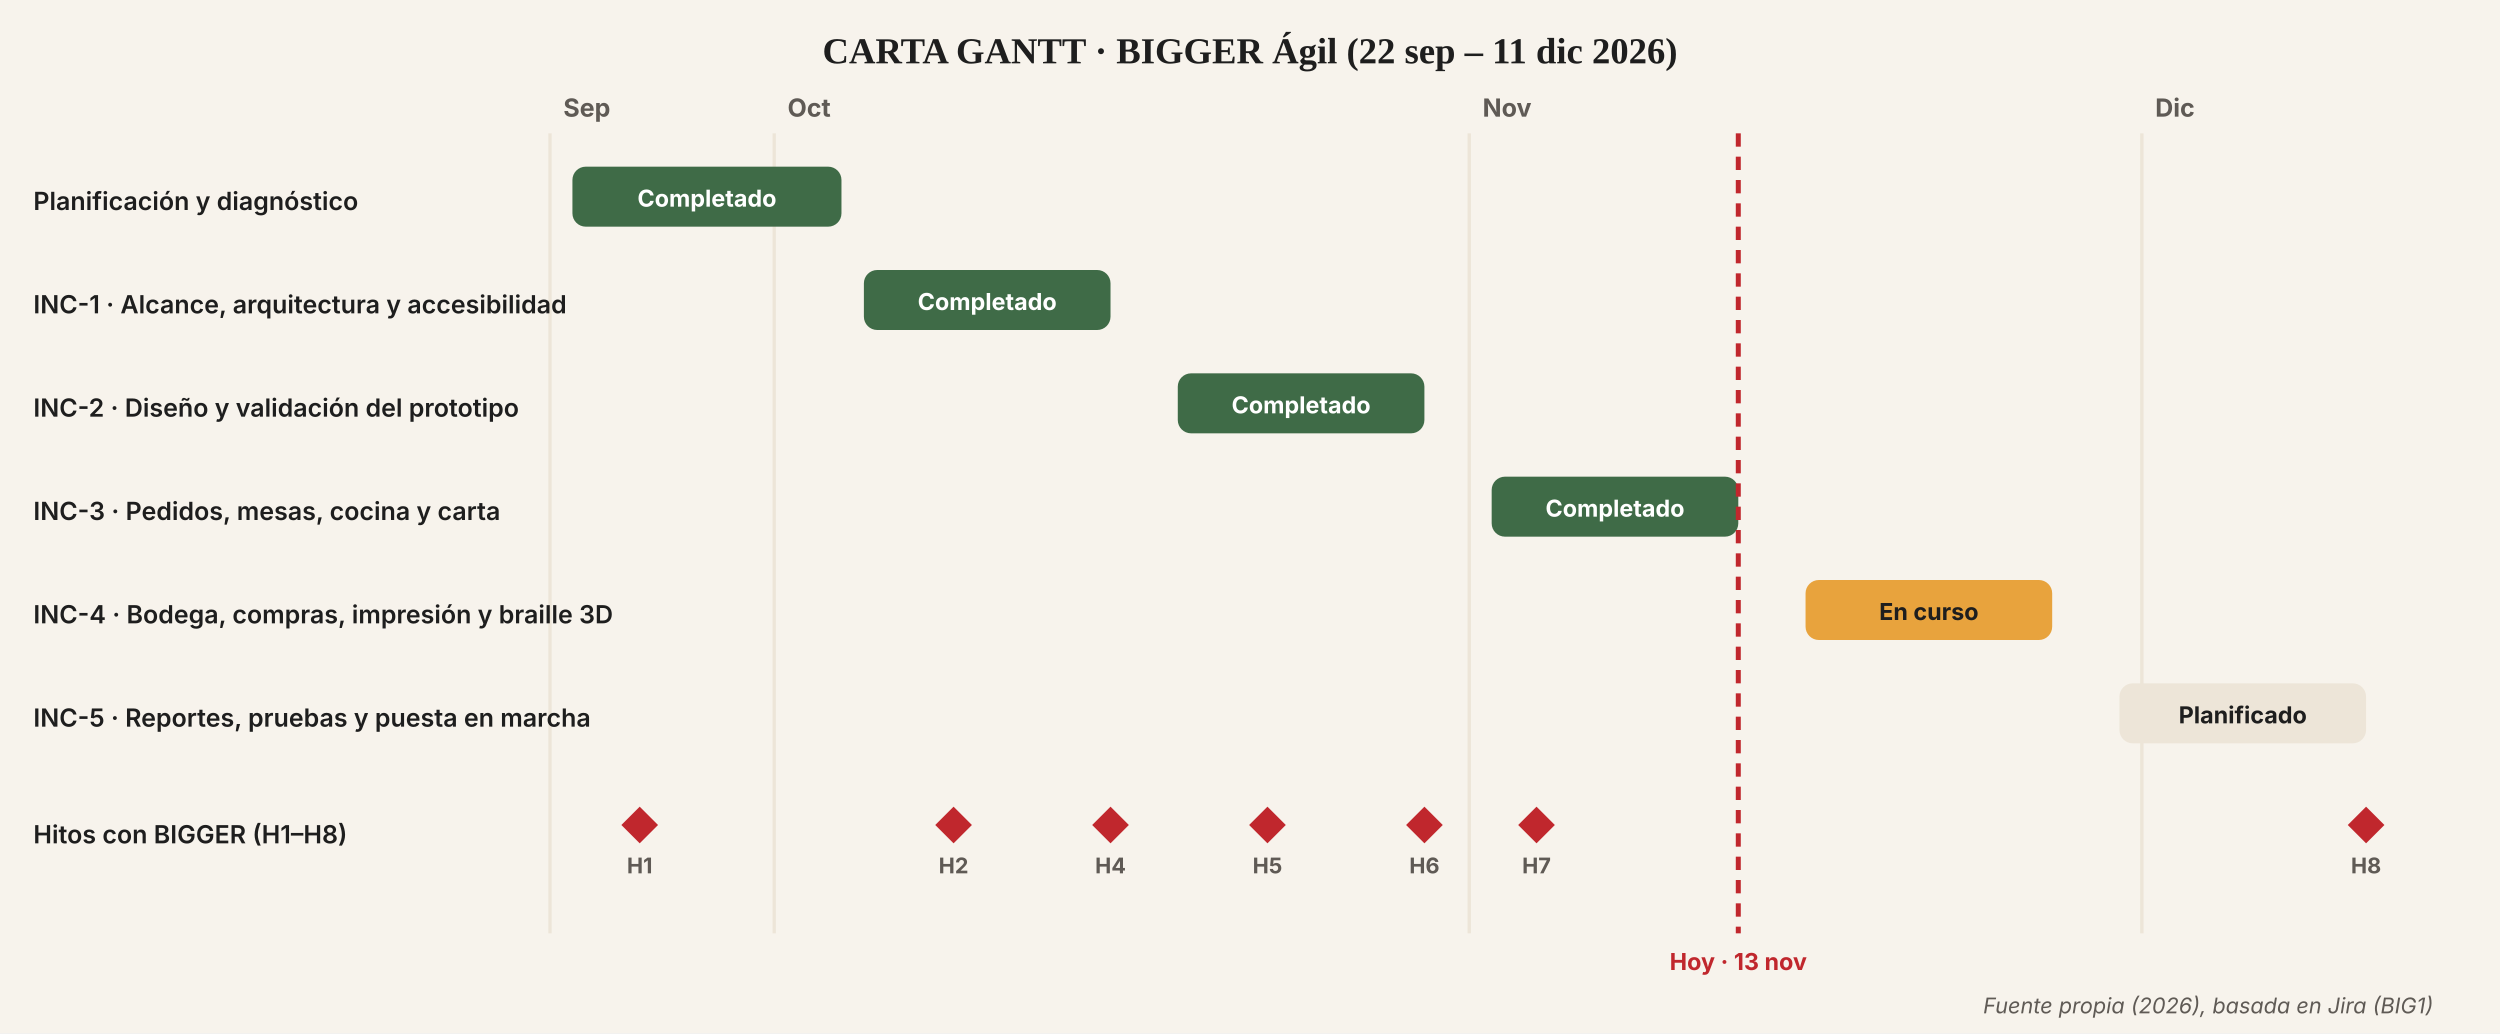
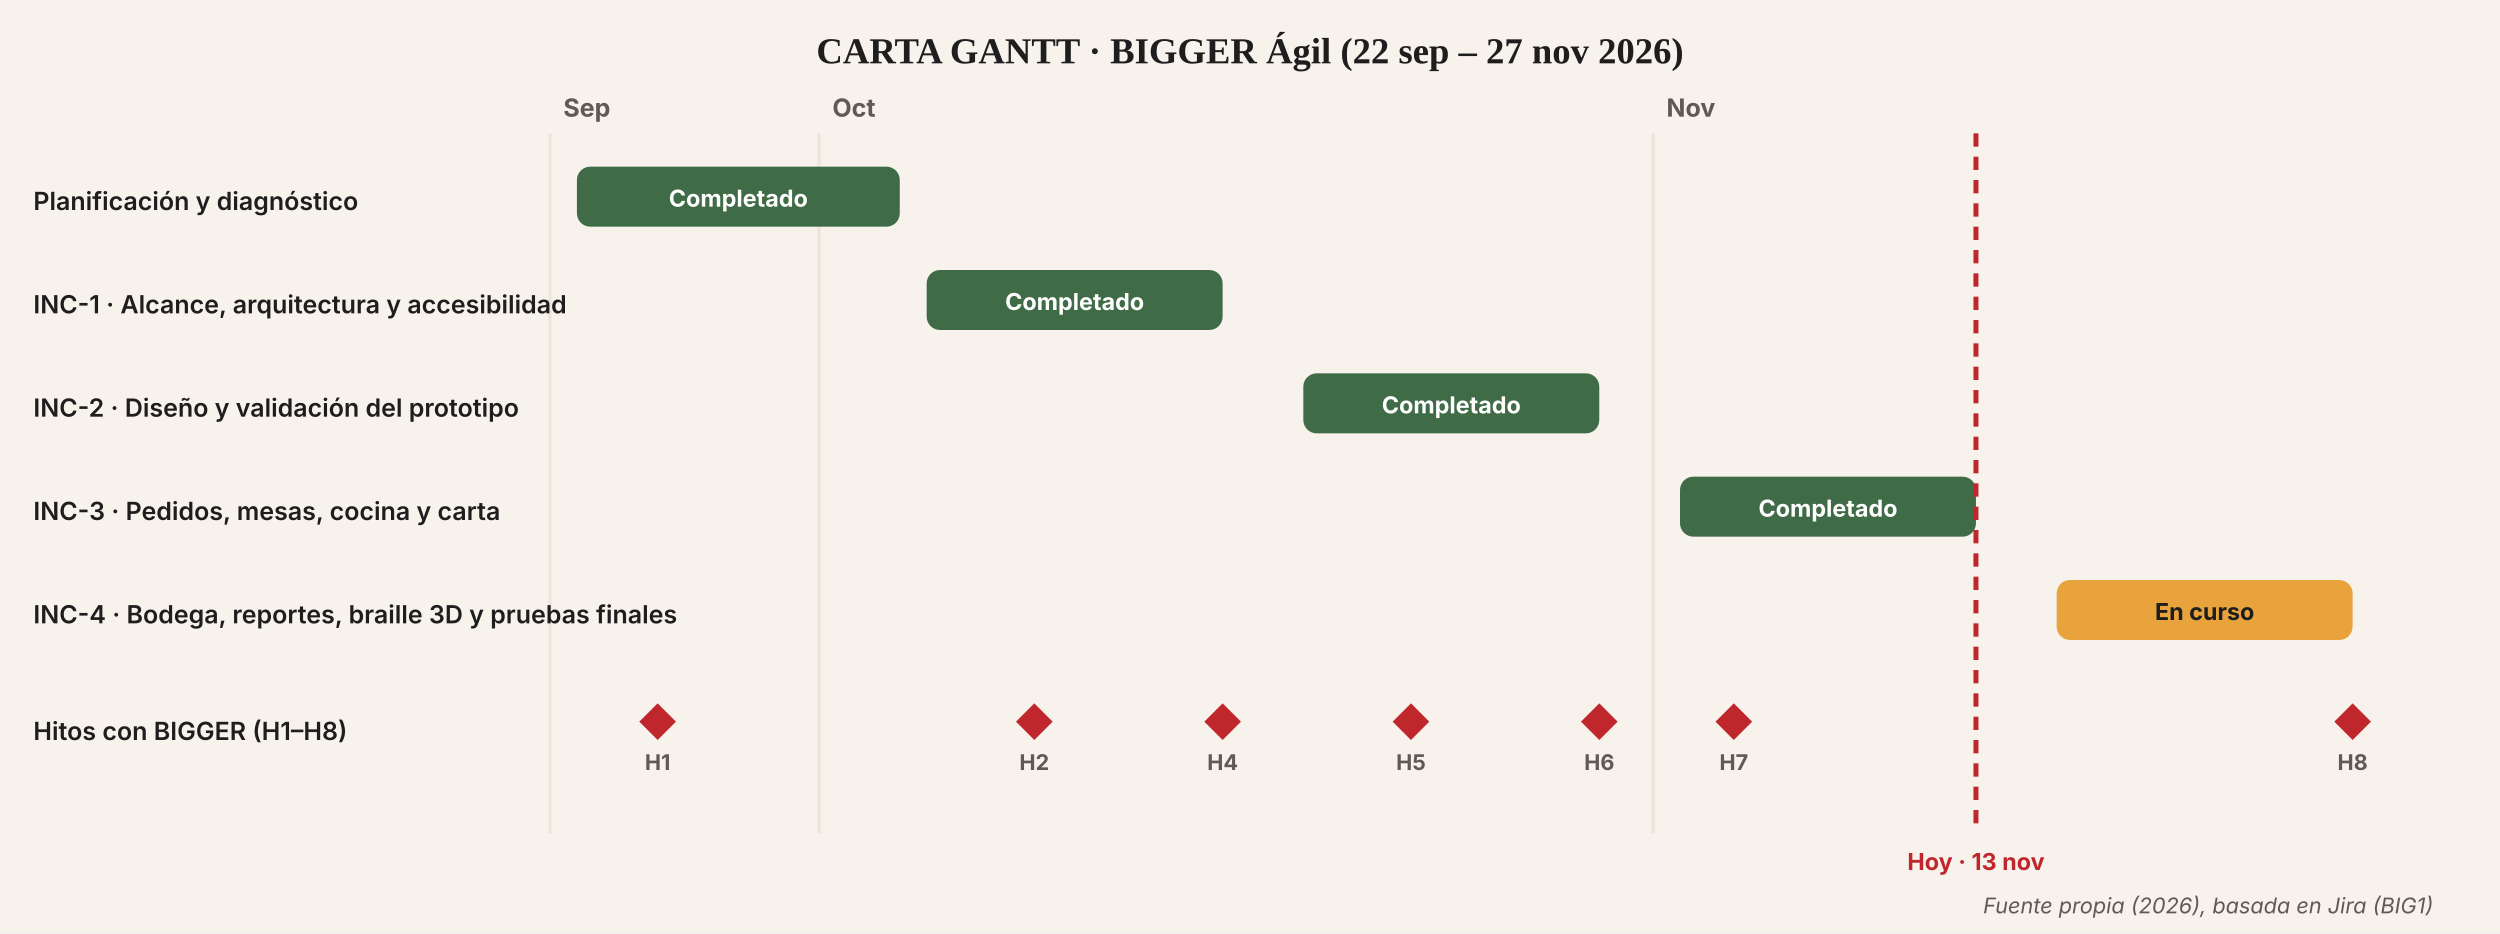
- <svg xmlns="http://www.w3.org/2000/svg" width="1500" height="620" viewBox="0 0 1500 620">
-   <rect width="1500" height="620" fill="#F7F3EC" />
-   <text x="750.0" y="38" font-family="'Liberation Serif','DejaVu Serif',Georgia,serif" font-size="22" font-weight="700" fill="#1E1E1E" text-anchor="middle">CARTA GANTT · BIGGER Ágil (22 sep – 11 dic 2026)</text>
-   <line x1="330.0" y1="80" x2="330.0" y2="560" stroke="#EDE5D8" stroke-width="2" />
+ <svg xmlns="http://www.w3.org/2000/svg" width="1500" height="560" viewBox="0 0 1500 560">
+   <rect width="1500" height="560" fill="#F7F3EC" />
+   <text x="750.0" y="38" font-family="'Liberation Serif','DejaVu Serif',Georgia,serif" font-size="22" font-weight="700" fill="#1E1E1E" text-anchor="middle">CARTA GANTT · BIGGER Ágil (22 sep – 27 nov 2026)</text>
+   <line x1="330.0" y1="80" x2="330.0" y2="500" stroke="#EDE5D8" stroke-width="2" />
  <text x="338.0" y="70" font-family="Inter,'Liberation Sans',Arial,sans-serif" font-size="15" font-weight="700" fill="#5F5A55" text-anchor="start">Sep</text>
-   <line x1="464.524" y1="80" x2="464.524" y2="560" stroke="#EDE5D8" stroke-width="2" />
-   <text x="472.524" y="70" font-family="Inter,'Liberation Sans',Arial,sans-serif" font-size="15" font-weight="700" fill="#5F5A55" text-anchor="start">Oct</text>
-   <line x1="881.548" y1="80" x2="881.548" y2="560" stroke="#EDE5D8" stroke-width="2" />
-   <text x="889.548" y="70" font-family="Inter,'Liberation Sans',Arial,sans-serif" font-size="15" font-weight="700" fill="#5F5A55" text-anchor="start">Nov</text>
-   <line x1="1285.119" y1="80" x2="1285.119" y2="560" stroke="#EDE5D8" stroke-width="2" />
-   <text x="1293.119" y="70" font-family="Inter,'Liberation Sans',Arial,sans-serif" font-size="15" font-weight="700" fill="#5F5A55" text-anchor="start">Dic</text>
+   <line x1="491.429" y1="80" x2="491.429" y2="500" stroke="#EDE5D8" stroke-width="2" />
+   <text x="499.429" y="70" font-family="Inter,'Liberation Sans',Arial,sans-serif" font-size="15" font-weight="700" fill="#5F5A55" text-anchor="start">Oct</text>
+   <line x1="991.857" y1="80" x2="991.857" y2="500" stroke="#EDE5D8" stroke-width="2" />
+   <text x="999.857" y="70" font-family="Inter,'Liberation Sans',Arial,sans-serif" font-size="15" font-weight="700" fill="#5F5A55" text-anchor="start">Nov</text>
  <text x="20" y="126" font-family="Inter,'Liberation Sans',Arial,sans-serif" font-size="15" font-weight="600" fill="#1E1E1E" text-anchor="start">Planificación y diagnóstico</text>
-   <rect x="343.452" y="100" width="161.429" height="36" rx="8" fill="#3F6B47" />
-   <text x="424.167" y="124" font-family="Inter,'Liberation Sans',Arial,sans-serif" font-size="14" font-weight="700" fill="#FFFFFF" text-anchor="middle">Completado</text>
+   <rect x="346.143" y="100" width="193.714" height="36" rx="8" fill="#3F6B47" />
+   <text x="443.0" y="124" font-family="Inter,'Liberation Sans',Arial,sans-serif" font-size="14" font-weight="700" fill="#FFFFFF" text-anchor="middle">Completado</text>
  <text x="20" y="188" font-family="Inter,'Liberation Sans',Arial,sans-serif" font-size="15" font-weight="600" fill="#1E1E1E" text-anchor="start">INC-1 · Alcance, arquitectura y accesibilidad</text>
-   <rect x="518.333" y="162" width="147.976" height="36" rx="8" fill="#3F6B47" />
-   <text x="592.321" y="186" font-family="Inter,'Liberation Sans',Arial,sans-serif" font-size="14" font-weight="700" fill="#FFFFFF" text-anchor="middle">Completado</text>
+   <rect x="556.0" y="162" width="177.571" height="36" rx="8" fill="#3F6B47" />
+   <text x="644.786" y="186" font-family="Inter,'Liberation Sans',Arial,sans-serif" font-size="14" font-weight="700" fill="#FFFFFF" text-anchor="middle">Completado</text>
  <text x="20" y="250" font-family="Inter,'Liberation Sans',Arial,sans-serif" font-size="15" font-weight="600" fill="#1E1E1E" text-anchor="start">INC-2 · Diseño y validación del prototipo</text>
-   <rect x="706.667" y="224" width="147.976" height="36" rx="8" fill="#3F6B47" />
-   <text x="780.655" y="248" font-family="Inter,'Liberation Sans',Arial,sans-serif" font-size="14" font-weight="700" fill="#FFFFFF" text-anchor="middle">Completado</text>
+   <rect x="782.0" y="224" width="177.571" height="36" rx="8" fill="#3F6B47" />
+   <text x="870.786" y="248" font-family="Inter,'Liberation Sans',Arial,sans-serif" font-size="14" font-weight="700" fill="#FFFFFF" text-anchor="middle">Completado</text>
  <text x="20" y="312" font-family="Inter,'Liberation Sans',Arial,sans-serif" font-size="15" font-weight="600" fill="#1E1E1E" text-anchor="start">INC-3 · Pedidos, mesas, cocina y carta</text>
-   <rect x="895.0" y="286" width="147.976" height="36" rx="8" fill="#3F6B47" />
-   <text x="968.988" y="310" font-family="Inter,'Liberation Sans',Arial,sans-serif" font-size="14" font-weight="700" fill="#FFFFFF" text-anchor="middle">Completado</text>
-   <text x="20" y="374" font-family="Inter,'Liberation Sans',Arial,sans-serif" font-size="15" font-weight="600" fill="#1E1E1E" text-anchor="start">INC-4 · Bodega, compras, impresión y braille 3D</text>
-   <rect x="1083.333" y="348" width="147.976" height="36" rx="8" fill="#E8A33D" />
-   <text x="1157.321" y="372" font-family="Inter,'Liberation Sans',Arial,sans-serif" font-size="14" font-weight="700" fill="#1E1E1E" text-anchor="middle">En curso</text>
-   <text x="20" y="436" font-family="Inter,'Liberation Sans',Arial,sans-serif" font-size="15" font-weight="600" fill="#1E1E1E" text-anchor="start">INC-5 · Reportes, pruebas y puesta en marcha</text>
-   <rect x="1271.667" y="410" width="147.976" height="36" rx="8" fill="#EDE5D8" />
-   <text x="1345.655" y="434" font-family="Inter,'Liberation Sans',Arial,sans-serif" font-size="14" font-weight="700" fill="#1E1E1E" text-anchor="middle">Planificado</text>
-   <text x="20" y="506" font-family="Inter,'Liberation Sans',Arial,sans-serif" font-size="15" font-weight="600" fill="#1E1E1E" text-anchor="start">Hitos con BIGGER (H1–H8)</text>
-   <path d="M 383.81 484 l 11 11 l -11 11 l -11 -11 z" fill="#C0272D" />
-   <text x="383.81" y="524" font-family="Inter,'Liberation Sans',Arial,sans-serif" font-size="13" font-weight="700" fill="#5F5A55" text-anchor="middle">H1</text>
-   <path d="M 572.143 484 l 11 11 l -11 11 l -11 -11 z" fill="#C0272D" />
-   <text x="572.143" y="524" font-family="Inter,'Liberation Sans',Arial,sans-serif" font-size="13" font-weight="700" fill="#5F5A55" text-anchor="middle">H2</text>
-   <path d="M 666.31 484 l 11 11 l -11 11 l -11 -11 z" fill="#C0272D" />
-   <text x="666.31" y="524" font-family="Inter,'Liberation Sans',Arial,sans-serif" font-size="13" font-weight="700" fill="#5F5A55" text-anchor="middle">H4</text>
-   <path d="M 760.476 484 l 11 11 l -11 11 l -11 -11 z" fill="#C0272D" />
-   <text x="760.476" y="524" font-family="Inter,'Liberation Sans',Arial,sans-serif" font-size="13" font-weight="700" fill="#5F5A55" text-anchor="middle">H5</text>
-   <path d="M 854.643 484 l 11 11 l -11 11 l -11 -11 z" fill="#C0272D" />
-   <text x="854.643" y="524" font-family="Inter,'Liberation Sans',Arial,sans-serif" font-size="13" font-weight="700" fill="#5F5A55" text-anchor="middle">H6</text>
-   <path d="M 921.905 484 l 11 11 l -11 11 l -11 -11 z" fill="#C0272D" />
-   <text x="921.905" y="524" font-family="Inter,'Liberation Sans',Arial,sans-serif" font-size="13" font-weight="700" fill="#5F5A55" text-anchor="middle">H7</text>
-   <path d="M 1419.643 484 l 11 11 l -11 11 l -11 -11 z" fill="#C0272D" />
-   <text x="1419.643" y="524" font-family="Inter,'Liberation Sans',Arial,sans-serif" font-size="13" font-weight="700" fill="#5F5A55" text-anchor="middle">H8</text>
-   <line x1="1042.976" y1="80" x2="1042.976" y2="560" stroke="#C0272D" stroke-width="3" stroke-dasharray="8 6" />
-   <text x="1042.976" y="582" font-family="Inter,'Liberation Sans',Arial,sans-serif" font-size="14" font-weight="700" fill="#C0272D" text-anchor="middle">Hoy · 13 nov</text>
-   <text x="1460" y="608" font-family="Inter,'Liberation Sans',Arial,sans-serif" font-size="13" font-weight="400" fill="#5F5A55" text-anchor="end" font-style="italic">Fuente propia (2026), basada en Jira (BIG1)</text>
+   <rect x="1008.0" y="286" width="177.571" height="36" rx="8" fill="#3F6B47" />
+   <text x="1096.786" y="310" font-family="Inter,'Liberation Sans',Arial,sans-serif" font-size="14" font-weight="700" fill="#FFFFFF" text-anchor="middle">Completado</text>
+   <text x="20" y="374" font-family="Inter,'Liberation Sans',Arial,sans-serif" font-size="15" font-weight="600" fill="#1E1E1E" text-anchor="start">INC-4 · Bodega, reportes, braille 3D y pruebas finales</text>
+   <rect x="1234.0" y="348" width="177.571" height="36" rx="8" fill="#E8A33D" />
+   <text x="1322.786" y="372" font-family="Inter,'Liberation Sans',Arial,sans-serif" font-size="14" font-weight="700" fill="#1E1E1E" text-anchor="middle">En curso</text>
+   <text x="20" y="444" font-family="Inter,'Liberation Sans',Arial,sans-serif" font-size="15" font-weight="600" fill="#1E1E1E" text-anchor="start">Hitos con BIGGER (H1–H8)</text>
+   <path d="M 394.571 422 l 11 11 l -11 11 l -11 -11 z" fill="#C0272D" />
+   <text x="394.571" y="462" font-family="Inter,'Liberation Sans',Arial,sans-serif" font-size="13" font-weight="700" fill="#5F5A55" text-anchor="middle">H1</text>
+   <path d="M 620.571 422 l 11 11 l -11 11 l -11 -11 z" fill="#C0272D" />
+   <text x="620.571" y="462" font-family="Inter,'Liberation Sans',Arial,sans-serif" font-size="13" font-weight="700" fill="#5F5A55" text-anchor="middle">H2</text>
+   <path d="M 733.571 422 l 11 11 l -11 11 l -11 -11 z" fill="#C0272D" />
+   <text x="733.571" y="462" font-family="Inter,'Liberation Sans',Arial,sans-serif" font-size="13" font-weight="700" fill="#5F5A55" text-anchor="middle">H4</text>
+   <path d="M 846.571 422 l 11 11 l -11 11 l -11 -11 z" fill="#C0272D" />
+   <text x="846.571" y="462" font-family="Inter,'Liberation Sans',Arial,sans-serif" font-size="13" font-weight="700" fill="#5F5A55" text-anchor="middle">H5</text>
+   <path d="M 959.571 422 l 11 11 l -11 11 l -11 -11 z" fill="#C0272D" />
+   <text x="959.571" y="462" font-family="Inter,'Liberation Sans',Arial,sans-serif" font-size="13" font-weight="700" fill="#5F5A55" text-anchor="middle">H6</text>
+   <path d="M 1040.286 422 l 11 11 l -11 11 l -11 -11 z" fill="#C0272D" />
+   <text x="1040.286" y="462" font-family="Inter,'Liberation Sans',Arial,sans-serif" font-size="13" font-weight="700" fill="#5F5A55" text-anchor="middle">H7</text>
+   <path d="M 1411.571 422 l 11 11 l -11 11 l -11 -11 z" fill="#C0272D" />
+   <text x="1411.571" y="462" font-family="Inter,'Liberation Sans',Arial,sans-serif" font-size="13" font-weight="700" fill="#5F5A55" text-anchor="middle">H8</text>
+   <line x1="1185.571" y1="80" x2="1185.571" y2="500" stroke="#C0272D" stroke-width="3" stroke-dasharray="8 6" />
+   <text x="1185.571" y="522" font-family="Inter,'Liberation Sans',Arial,sans-serif" font-size="14" font-weight="700" fill="#C0272D" text-anchor="middle">Hoy · 13 nov</text>
+   <text x="1460" y="548" font-family="Inter,'Liberation Sans',Arial,sans-serif" font-size="13" font-weight="400" fill="#5F5A55" text-anchor="end" font-style="italic">Fuente propia (2026), basada en Jira (BIG1)</text>
</svg>
